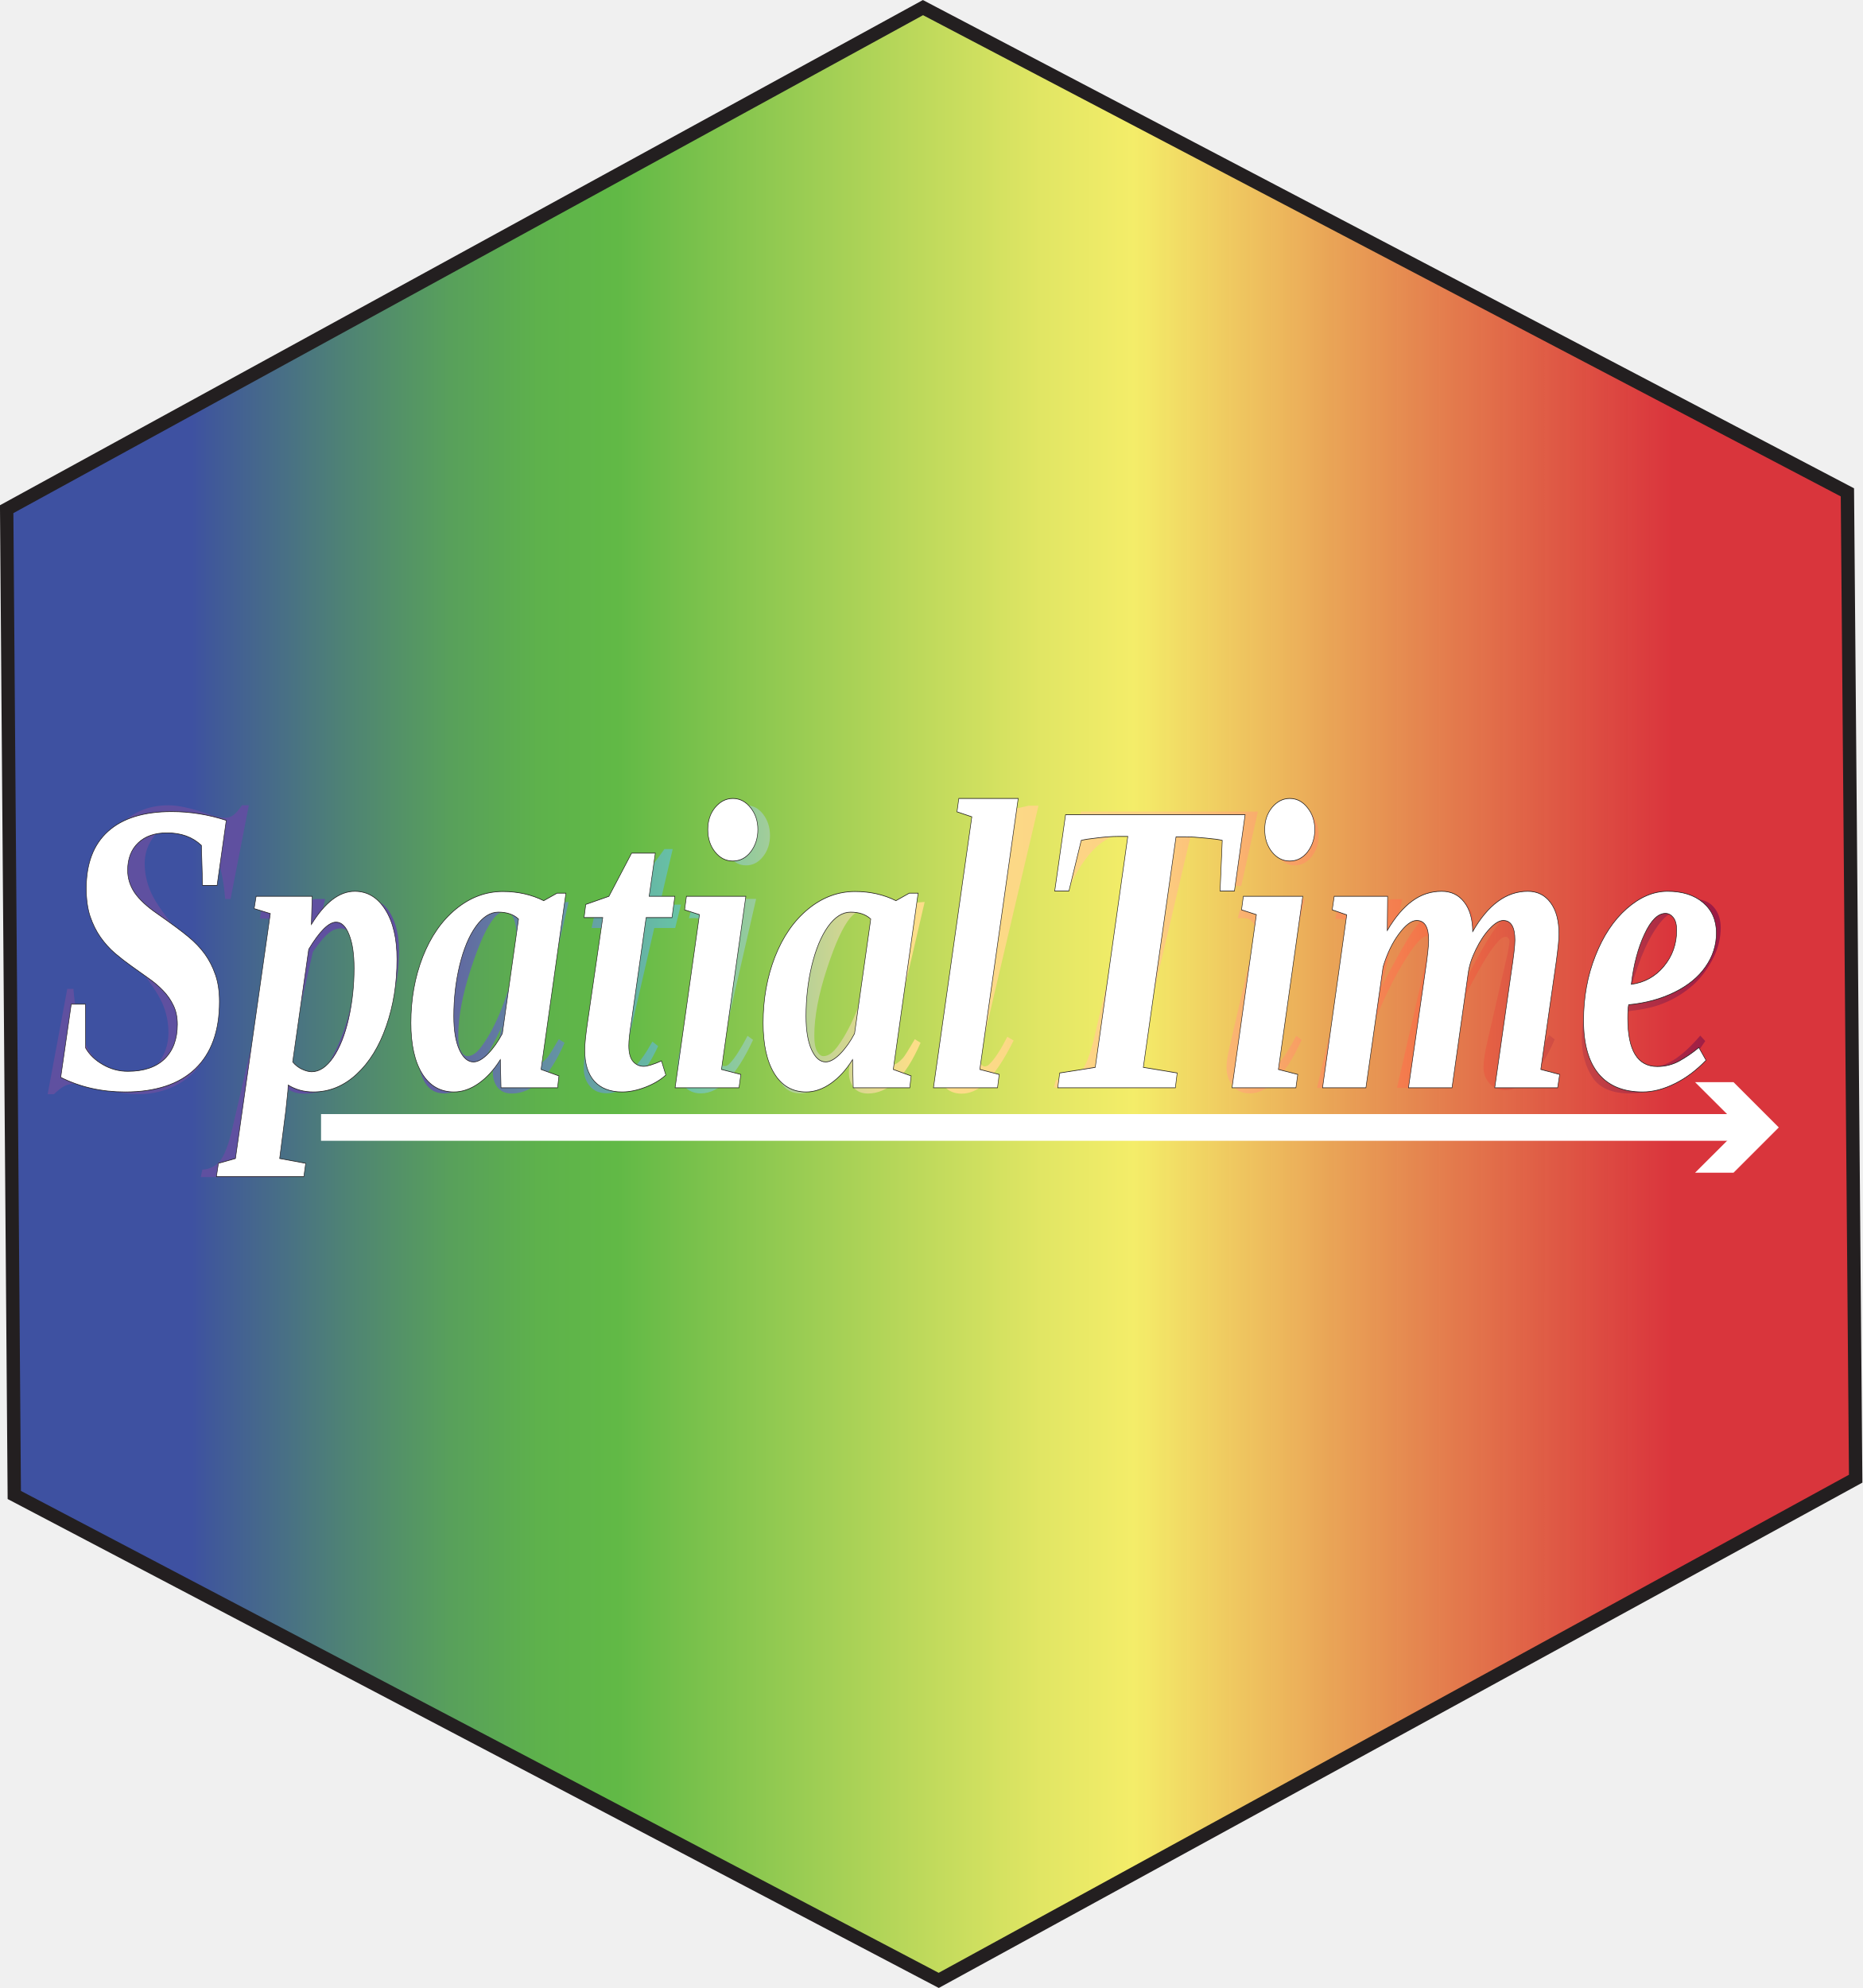
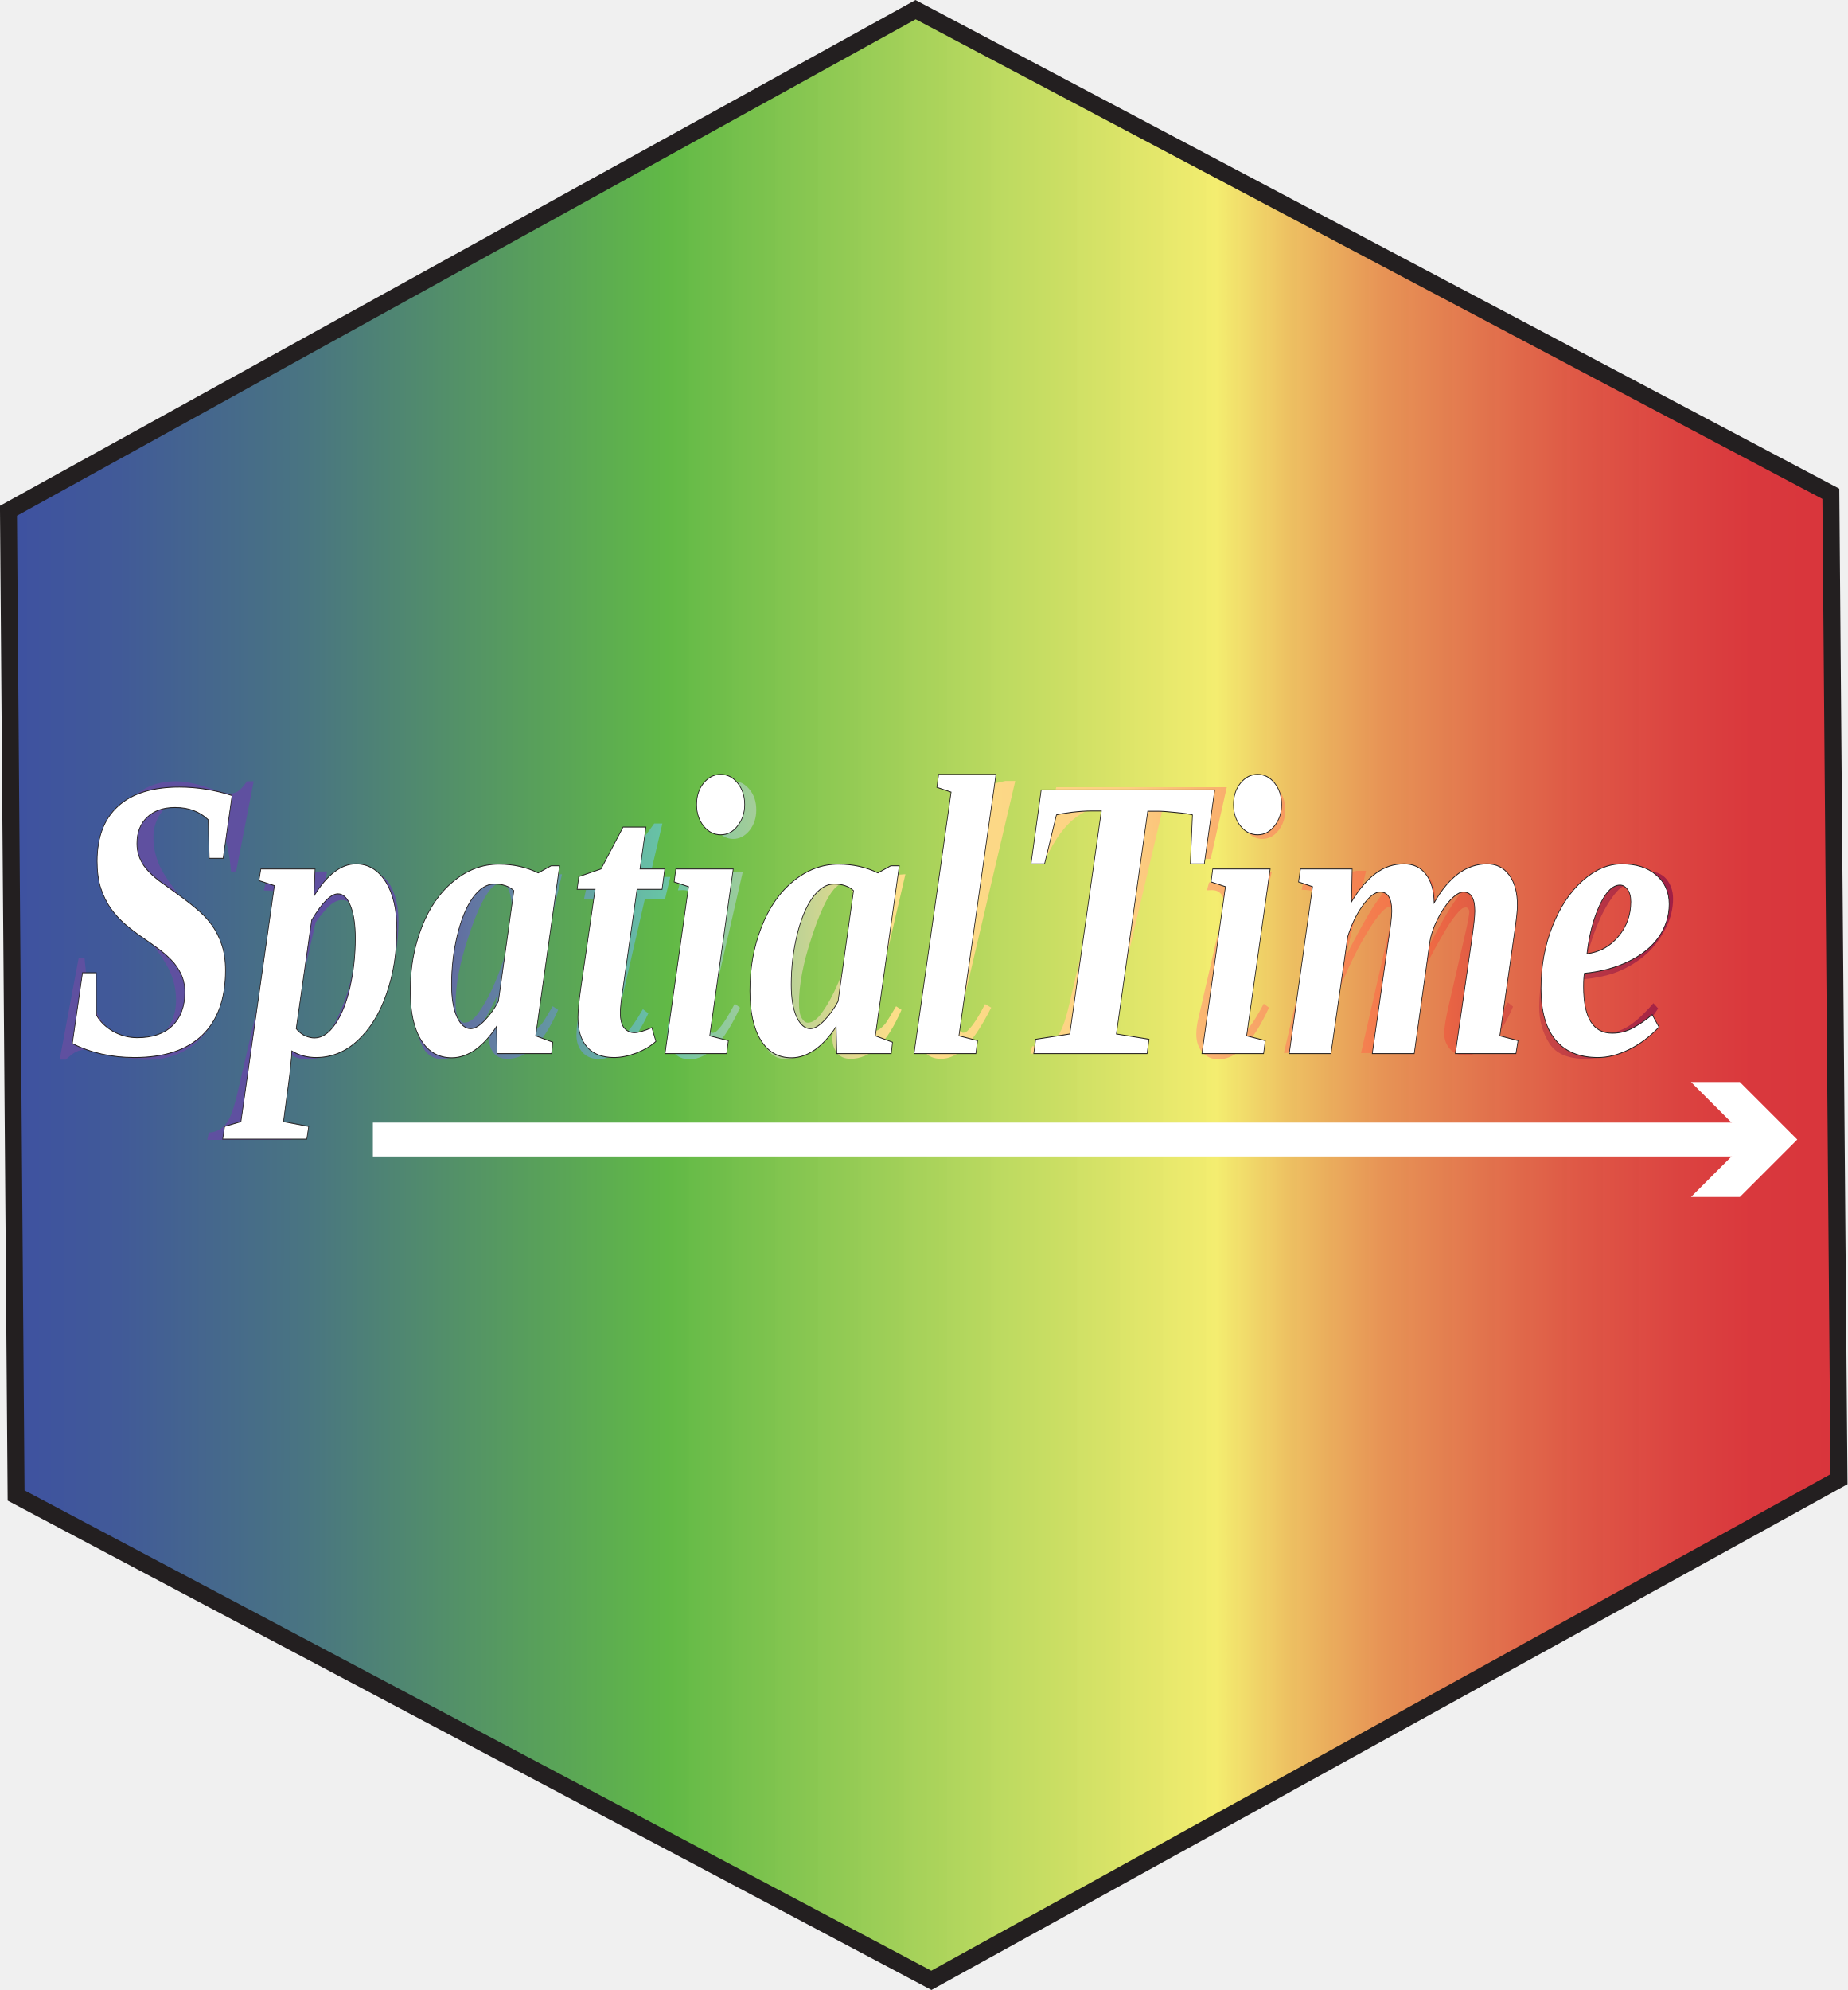
- <svg xmlns="http://www.w3.org/2000/svg" id="Layer_1" data-name="Layer 1" viewBox="0 0 139.51 148.91">
+ <svg xmlns="http://www.w3.org/2000/svg" id="Layer_1" data-name="Layer 1" viewBox="0 0 109 117.39">
  <defs>
    <style>
      .cls-1, .cls-2 {
        fill: #fff;
      }

      .cls-3 {
        letter-spacing: -.03em;
      }

      .cls-4 {
-         letter-spacing: 0em;
+         stroke: #231f20;
+         stroke-width: .05px;
+       }
+ 
+       .cls-4, .cls-2 {
+         font-family: TimesNewRomanPS-BoldItalicMT, 'Times New Roman';
+         font-size: 23.73px;
+         font-style: italic;
+         font-weight: 700;
+       }
+ 
+       .cls-4, .cls-5 {
+         fill: none;
+       }
+ 
+       .cls-4, .cls-5, .cls-6 {
+         stroke-miterlimit: 10;
      }

      .cls-5 {
-         letter-spacing: 0em;
-       }
- 
-       .cls-6 {
        stroke: #fff;
        stroke-width: 2px;
      }

-       .cls-6, .cls-7, .cls-8 {
-         stroke-miterlimit: 10;
+       .cls-7 {
+         letter-spacing: 0em;
      }

-       .cls-6, .cls-8 {
-         fill: none;
-       }
- 
-       .cls-9 {
+       .cls-8 {
        fill: url(#linear-gradient-3);
      }

-       .cls-7 {
+       .cls-6 {
        fill: url(#linear-gradient);
        stroke: url(#linear-gradient-2);
      }
- 
-       .cls-2, .cls-8 {
-         font-family: TimesNewRomanPS-BoldItalicMT, 'Times New Roman';
-         font-size: 31.24px;
-         font-style: italic;
-         font-weight: 700;
-       }
- 
-       .cls-8 {
-         stroke: #231f20;
-         stroke-width: .05px;
-       }
    </style>
-     <linearGradient id="linear-gradient" x1=".5" y1="74.45" x2="139.01" y2="74.45" gradientUnits="userSpaceOnUse">
-       <stop offset=".1" stop-color="#3e51a1" />
-       <stop offset=".11" stop-color="#40589a" />
-       <stop offset=".18" stop-color="#4e8176" />
-       <stop offset=".24" stop-color="#58a05b" />
-       <stop offset=".29" stop-color="#5eb24b" />
-       <stop offset=".33" stop-color="#61b946" />
-       <stop offset=".33" stop-color="#61b946" />
-       <stop offset=".47" stop-color="#b0d458" />
-       <stop offset=".56" stop-color="#e1e664" />
-       <stop offset=".61" stop-color="#f4ed69" />
-       <stop offset=".9" stop-color="#d72028" stop-opacity=".9" />
+     <linearGradient id="linear-gradient" x1=".5" y1="58.7" x2="108.5" y2="58.7" gradientUnits="userSpaceOnUse">
+       <stop offset="0" stop-color="#3e51a1" />
+       <stop offset=".06" stop-color="#415a98" />
+       <stop offset=".16" stop-color="#497482" />
+       <stop offset=".28" stop-color="#579d5d" />
+       <stop offset=".36" stop-color="#61b946" />
+       <stop offset=".66" stop-color="#f4ed69" stop-opacity=".95" />
+       <stop offset=".7" stop-color="#edbd59" stop-opacity=".94" />
+       <stop offset=".75" stop-color="#e68d4a" stop-opacity=".93" />
+       <stop offset=".81" stop-color="#e0663e" stop-opacity=".92" />
+       <stop offset=".86" stop-color="#dc4734" stop-opacity=".91" />
+       <stop offset=".91" stop-color="#d9312d" stop-opacity=".9" />
+       <stop offset=".95" stop-color="#d72429" stop-opacity=".9" />
+       <stop offset="1" stop-color="#d72028" stop-opacity=".9" />
    </linearGradient>
-     <linearGradient id="linear-gradient-2" x1="0" y1="74.45" x2="139.51" y2="74.45" gradientUnits="userSpaceOnUse">
+     <linearGradient id="linear-gradient-2" x1="0" y1="58.7" x2="109" y2="58.7" gradientUnits="userSpaceOnUse">
      <stop offset="0" stop-color="#231f20" />
      <stop offset=".99" stop-color="#231f20" />
    </linearGradient>
-     <linearGradient id="linear-gradient-3" x1="19.44" y1="73.29" x2="130.73" y2="73.29" gradientUnits="userSpaceOnUse">
+     <linearGradient id="linear-gradient-3" x1="14.72" y1="55.93" x2="101.05" y2="55.93" gradientUnits="userSpaceOnUse">
      <stop offset=".09" stop-color="#5f50a0" />
      <stop offset=".28" stop-color="#67c2a5" />
      <stop offset=".44" stop-color="#fcde89" />
      <stop offset=".6" stop-color="#fdd082" />
      <stop offset=".8" stop-color="#f26d44" />
      <stop offset=".98" stop-color="#9c1b45" />
    </linearGradient>
  </defs>
-   <polygon class="cls-7" points="139.01 110.76 70.32 148.34 1.07 111.98 .5 38.14 69.14 .57 138.39 36.88 139.01 110.76" />
+   <polygon class="cls-6" points="108.5 87.26 54.95 116.82 .95 88.22 .5 30.13 54.02 .57 108.02 29.13 108.5 87.26" />
  <g>
    <g>
-       <path class="cls-9" d="m18.64,60.32l-1.37,7.02h-.4c-.09-1.1-.25-1.98-.47-2.64-.34-.96-.79-1.69-1.36-2.21-.56-.52-1.17-.78-1.83-.78s-1.19.3-1.66.91-.71,1.29-.71,2.05.16,1.49.49,2.22c.33.73,1.1,1.82,2.33,3.29.98,1.17,1.64,2.18,1.98,3.02.34.84.5,1.76.5,2.75,0,1.11-.24,2.13-.71,3.07-.47.94-1.15,1.66-2.05,2.17-.9.51-1.91.77-3.05.77-.7,0-1.58-.13-2.63-.39-1.06-.26-1.76-.39-2.11-.39-.28,0-.52.05-.74.16-.22.11-.49.31-.81.62h-.47l1.47-7.89h.46c.11,1.38.33,2.56.67,3.53.34.97.83,1.73,1.46,2.27.63.54,1.35.82,2.17.82s1.47-.33,2.01-1c.54-.67.81-1.45.81-2.34,0-.76-.15-1.5-.46-2.2-.3-.7-1-1.72-2.08-3.07-1.08-1.34-1.83-2.54-2.24-3.6-.3-.78-.45-1.62-.45-2.5,0-1.54.48-2.86,1.45-3.98.96-1.12,2.23-1.68,3.78-1.68.71,0,1.63.2,2.79.59.67.23,1.15.35,1.42.35.24,0,.45-.06.63-.19.19-.13.41-.38.66-.75h.54Z" />
-       <path class="cls-9" d="m19.59,68.19l4.03-.85h.73l-.55,2.49c.85-.98,1.55-1.63,2.09-1.97.54-.34,1.08-.51,1.62-.51.76,0,1.35.37,1.76,1.11s.62,1.64.62,2.71c0,2.92-.81,5.51-2.42,7.76-1.43,1.99-2.98,2.99-4.67,2.99-.3,0-.56-.04-.77-.11s-.51-.23-.89-.47l-.63,2.75c-.23,1-.34,1.75-.34,2.27,0,.33.09.58.27.77.18.19.6.35,1.25.48l-.11.56h-6.54l.12-.56c.52-.02.95-.23,1.3-.63s.67-1.25.97-2.56l2.97-12.83c.22-.96.33-1.63.33-2.03,0-.17-.03-.32-.1-.43-.06-.12-.16-.2-.29-.25-.13-.05-.42-.08-.88-.08l.13-.59Zm1.9,11.71c.24.5.46.83.66,1,.19.17.42.25.68.25s.51-.09.76-.27c.25-.18.55-.54.92-1.08.36-.54.72-1.23,1.05-2.07.34-.84.61-1.8.81-2.88s.3-2.1.3-3.07c0-.78-.11-1.35-.33-1.71-.22-.36-.49-.53-.81-.53-.28,0-.55.09-.8.27-.36.26-.79.76-1.29,1.48l-1.95,8.6Z" />
-       <path class="cls-9" d="m42.6,67.55l-2.36,10.14-.24,1.24c-.02.15-.04.26-.04.34,0,.12.03.23.1.32s.14.14.21.14c.17,0,.41-.16.71-.49.12-.13.41-.6.88-1.4l.43.27c-.58,1.32-1.19,2.29-1.84,2.89s-1.36.91-2.11.91c-.46,0-.81-.15-1.06-.45-.24-.3-.36-.68-.36-1.14,0-.4.13-1.13.39-2.21l.29-1.24c-.94,2.02-1.85,3.46-2.71,4.3-.5.49-1.04.73-1.61.73-.75,0-1.29-.38-1.62-1.15s-.5-1.63-.5-2.6c0-1.43.35-3.08,1.05-4.93.7-1.86,1.61-3.35,2.75-4.48.93-.94,1.81-1.4,2.63-1.4.45,0,.82.17,1.09.5.28.33.48.93.61,1.81l.44-1.88,2.88-.21Zm-3.89,2.9c0-.82-.1-1.42-.3-1.79-.15-.25-.34-.38-.6-.38s-.51.15-.78.46c-.54.63-1.13,1.91-1.76,3.84s-.94,3.59-.94,5c0,.54.07.93.21,1.17.14.24.3.36.47.36.37,0,.73-.26,1.11-.79.54-.75,1.02-1.67,1.45-2.76.76-1.91,1.14-3.61,1.14-5.09Z" />
-       <path class="cls-9" d="m50.39,63.61l-.97,4.15h1.59l-.43,1.75h-1.57l-2.03,8.85c-.13.55-.19.97-.19,1.25,0,.13.04.25.11.34.07.1.15.14.24.14.14,0,.28-.07.43-.21.37-.36.81-.98,1.3-1.86l.43.34c-.56,1.22-1.18,2.12-1.85,2.68s-1.33.85-1.98.85c-.55,0-.98-.17-1.28-.53-.3-.35-.46-.79-.46-1.33,0-.59.1-1.35.32-2.27l1.92-8.25h-1.65l.24-1.13c1.04-.48,1.91-1.04,2.63-1.68s1.57-1.67,2.58-3.1h.63Z" />
-       <path class="cls-9" d="m56.64,67.34l-2.49,10.85c-.14.62-.21,1.03-.21,1.22,0,.11.04.22.11.31.07.1.15.14.23.14.14,0,.28-.08.41-.23.36-.38.8-1.06,1.31-2.04l.41.3c-1.23,2.67-2.53,4.01-3.91,4.01-.53,0-.95-.19-1.26-.56-.31-.37-.47-.84-.47-1.41,0-.38.07-.85.21-1.43l1.69-7.29c.16-.7.24-1.23.24-1.59,0-.22-.08-.42-.23-.59-.15-.17-.36-.26-.63-.26-.12,0-.27,0-.44.01l.16-.61,4.12-.84h.73Zm-.75-7.02c.5,0,.93.22,1.27.66.34.44.52.97.52,1.59s-.17,1.15-.52,1.59-.77.66-1.27.66-.9-.22-1.25-.66-.52-.97-.52-1.59.17-1.15.52-1.59c.34-.44.76-.66,1.26-.66Z" />
-       <path class="cls-9" d="m69.27,67.55l-2.36,10.14-.24,1.24c-.02.15-.04.26-.04.34,0,.12.03.23.1.32s.14.14.21.14c.17,0,.41-.16.71-.49.12-.13.41-.6.88-1.4l.43.27c-.58,1.32-1.19,2.29-1.84,2.89s-1.36.91-2.11.91c-.46,0-.81-.15-1.06-.45-.24-.3-.36-.68-.36-1.14,0-.4.13-1.13.39-2.21l.29-1.24c-.94,2.02-1.85,3.46-2.71,4.3-.5.49-1.04.73-1.61.73-.75,0-1.29-.38-1.62-1.15s-.5-1.63-.5-2.6c0-1.43.35-3.08,1.05-4.93.7-1.86,1.61-3.35,2.75-4.48.93-.94,1.81-1.4,2.63-1.4.45,0,.82.17,1.09.5.28.33.48.93.61,1.81l.44-1.88,2.88-.21Zm-3.89,2.9c0-.82-.1-1.42-.3-1.79-.15-.25-.34-.38-.6-.38s-.51.15-.78.46c-.54.63-1.13,1.91-1.76,3.84s-.94,3.59-.94,5c0,.54.07.93.21,1.17.14.24.3.36.47.36.37,0,.73-.26,1.11-.79.54-.75,1.02-1.67,1.45-2.76.76-1.91,1.14-3.61,1.14-5.09Z" />
-       <path class="cls-9" d="m77.8,60.32l-4.03,17.18c-.24,1.02-.35,1.65-.35,1.91,0,.13.03.24.1.33.07.09.14.14.23.14.15,0,.28-.07.41-.21.39-.4.82-1.07,1.3-2.01l.47.28c-.77,1.55-1.53,2.65-2.27,3.31-.51.45-1.05.67-1.63.67-.54,0-.96-.18-1.28-.54-.32-.36-.47-.8-.47-1.3,0-.38.1-.98.29-1.81l3.28-14.06c.18-.77.27-1.29.27-1.54s-.08-.44-.25-.58c-.23-.2-.57-.29-1.03-.26l.13-.58,4.1-.9h.73Z" />
-       <path class="cls-9" d="m80.96,60.79h13.27l-1.25,5.57h-.44c.02-.29.02-.55.02-.78,0-1.06-.25-1.88-.74-2.46-.5-.58-1.33-.92-2.51-1l-3.67,15.57c-.2.86-.3,1.51-.3,1.92,0,.39.13.69.38.92.25.23.76.35,1.53.37l-.11.56h-8.19l.15-.56c.83,0,1.44-.2,1.83-.59.38-.39.73-1.27,1.05-2.63l3.67-15.57c-1.27.05-2.32.4-3.17,1.04s-1.63,1.71-2.34,3.2h-.47l1.3-5.57Z" />
-       <path class="cls-9" d="m97.74,67.34l-2.49,10.85c-.14.62-.21,1.03-.21,1.22,0,.11.04.22.11.31s.15.14.23.14c.14,0,.28-.08.41-.23.37-.38.8-1.06,1.31-2.04l.41.3c-1.22,2.67-2.53,4.01-3.9,4.01-.53,0-.95-.19-1.26-.56-.31-.37-.47-.84-.47-1.41,0-.38.07-.85.21-1.43l1.69-7.29c.16-.7.24-1.23.24-1.59,0-.22-.08-.42-.23-.59-.15-.17-.36-.26-.63-.26-.12,0-.27,0-.44.01l.16-.61,4.12-.84h.73Zm-.75-7.02c.5,0,.93.22,1.27.66.34.44.52.97.52,1.59s-.17,1.15-.52,1.59-.77.66-1.27.66-.9-.22-1.25-.66-.52-.97-.52-1.59.17-1.15.52-1.59c.34-.44.76-.66,1.26-.66Z" />
-       <path class="cls-9" d="m105.05,67.34l-1.56,6.56c1.05-2.01,1.81-3.37,2.29-4.07.71-1.03,1.29-1.7,1.75-2.01.46-.32.92-.47,1.38-.47.53,0,.91.2,1.14.6.24.4.35.83.35,1.31s-.11,1.23-.33,2.2l-.55,2.46c1.05-2.03,1.81-3.39,2.27-4.06.71-1.04,1.33-1.74,1.86-2.1.37-.26.75-.4,1.17-.4s.79.18,1.08.54c.29.36.43.83.43,1.41,0,.65-.12,1.49-.37,2.53l-1.35,5.69c-.2.84-.3,1.39-.3,1.63,0,.08.03.16.08.23.05.07.11.11.18.11.09,0,.17-.04.23-.11.29-.29.6-.73.92-1.3.07-.12.18-.31.33-.56l.41.33c-.56,1.31-1.17,2.27-1.84,2.88-.67.61-1.29.92-1.85.92-.5,0-.89-.17-1.19-.51s-.45-.74-.45-1.2.1-1.1.3-1.98l1.37-5.95c.19-.82.28-1.34.28-1.54,0-.07-.03-.14-.09-.21-.06-.07-.11-.1-.17-.1-.11,0-.21.03-.32.09-.15.1-.39.37-.71.79s-.78,1.19-1.38,2.3c-.6,1.1-1.02,1.96-1.25,2.58-.23.62-.46,1.42-.69,2.41l-.74,3.14h-3.08l2.28-9.96c.12-.54.18-.91.18-1.11,0-.07-.03-.14-.08-.2-.05-.06-.11-.09-.16-.09-.3,0-.78.49-1.42,1.48-.99,1.53-1.89,3.36-2.7,5.51l-.99,4.38h-3.1l2.29-9.81c.23-.97.34-1.65.34-2.06,0-.16-.03-.3-.1-.42-.06-.12-.17-.21-.32-.27-.15-.07-.43-.1-.84-.1l.12-.58,4.15-.9h.73Z" />
-       <path class="cls-9" d="m121.83,75.76c-.07.66-.11,1.21-.11,1.63,0,.76.18,1.37.53,1.83.35.46.83.69,1.42.69s1.14-.17,1.71-.52c.57-.35,1.24-.95,1.99-1.82l.37.41c-.93,1.41-1.84,2.42-2.72,3.02-.88.6-1.86.9-2.93.9-1.35,0-2.29-.41-2.81-1.22-.52-.81-.78-1.75-.78-2.82,0-1.67.39-3.33,1.16-5s1.83-3,3.16-4.01,2.67-1.51,4.02-1.51c.68,0,1.2.2,1.54.61.35.41.52.92.52,1.54,0,.74-.17,1.46-.51,2.17-.47.96-1.06,1.73-1.78,2.31-.71.58-1.51,1.03-2.4,1.33-.59.2-1.39.36-2.38.46Zm.11-.79c.71-.13,1.27-.31,1.66-.54.39-.23.78-.59,1.16-1.1.38-.5.7-1.14.98-1.91.28-.77.41-1.49.41-2.16,0-.29-.06-.51-.19-.67-.12-.16-.29-.24-.48-.24-.39,0-.83.34-1.31,1.02-.89,1.24-1.63,3.11-2.23,5.6Z" />
+       <path class="cls-8" d="m14.97,46.08l-1.04,5.33h-.3c-.07-.83-.19-1.5-.36-2-.26-.73-.6-1.29-1.03-1.68-.43-.39-.89-.59-1.39-.59s-.9.23-1.26.69c-.36.46-.54.98-.54,1.56s.12,1.13.37,1.69c.25.55.84,1.38,1.77,2.5.75.89,1.25,1.65,1.5,2.29.26.64.38,1.34.38,2.09,0,.84-.18,1.62-.54,2.33-.36.71-.88,1.26-1.56,1.65-.68.39-1.45.58-2.31.58-.53,0-1.2-.1-2-.3-.8-.2-1.34-.3-1.6-.3-.21,0-.4.04-.56.12-.17.08-.37.24-.62.47h-.36l1.12-5.99h.35c.08,1.05.25,1.94.51,2.68s.63,1.31,1.11,1.73,1.03.62,1.64.62,1.12-.25,1.53-.76.61-1.1.61-1.78c0-.58-.12-1.14-.35-1.67-.23-.53-.76-1.31-1.58-2.33s-1.39-1.93-1.7-2.73c-.23-.59-.34-1.23-.34-1.9,0-1.17.37-2.17,1.1-3.02.73-.85,1.69-1.27,2.87-1.27.54,0,1.24.15,2.12.45.51.18.87.27,1.08.27.18,0,.34-.05.48-.15.14-.1.31-.29.5-.57h.41Z" />
+       <path class="cls-8" d="m15.69,52.06l3.06-.65h.55l-.42,1.89c.65-.74,1.18-1.24,1.59-1.5.41-.26.82-.39,1.23-.39.58,0,1.03.28,1.34.84.31.56.47,1.25.47,2.06,0,2.22-.61,4.18-1.84,5.9-1.08,1.51-2.27,2.27-3.55,2.27-.23,0-.42-.03-.58-.08s-.38-.17-.67-.36l-.48,2.08c-.17.76-.26,1.33-.26,1.73,0,.25.07.44.2.59.14.14.45.26.95.37l-.08.43h-4.97l.09-.43c.39-.02.72-.17.98-.47.26-.3.51-.95.73-1.95l2.25-9.74c.17-.73.25-1.24.25-1.54,0-.13-.02-.24-.07-.33-.05-.09-.12-.15-.22-.19-.1-.04-.32-.06-.67-.06l.1-.45Zm1.44,8.9c.18.38.35.63.5.76s.32.19.52.19.39-.07.58-.2c.19-.14.42-.41.7-.82.28-.41.54-.93.8-1.58.26-.64.46-1.37.61-2.18.15-.81.23-1.59.23-2.33,0-.59-.08-1.03-.25-1.3s-.37-.41-.61-.41c-.22,0-.42.07-.61.21-.28.2-.6.58-.98,1.12l-1.48,6.53Z" />
+       <path class="cls-8" d="m33.16,51.57l-1.79,7.7-.18.94c-.02.12-.03.2-.03.25,0,.09.03.17.08.24.05.07.11.1.16.1.13,0,.31-.12.54-.37.09-.1.31-.46.67-1.07l.32.21c-.44,1-.9,1.74-1.4,2.2-.5.46-1.03.69-1.6.69-.35,0-.62-.11-.8-.34-.18-.23-.28-.52-.28-.86,0-.3.1-.86.3-1.68l.22-.94c-.71,1.54-1.4,2.63-2.06,3.27-.38.37-.79.56-1.22.56-.57,0-.98-.29-1.23-.87-.25-.58-.38-1.24-.38-1.98,0-1.09.26-2.34.79-3.75.53-1.41,1.23-2.54,2.09-3.4.71-.71,1.37-1.07,2-1.07.35,0,.62.13.83.38.21.25.36.71.46,1.37l.33-1.42,2.19-.16Zm-2.96,2.2c0-.63-.08-1.08-.23-1.36-.11-.19-.26-.29-.45-.29s-.39.12-.59.35c-.41.48-.86,1.45-1.33,2.91-.48,1.46-.72,2.73-.72,3.79,0,.41.05.71.16.89.11.18.23.27.36.27.28,0,.56-.2.84-.6.41-.57.77-1.27,1.1-2.1.58-1.45.87-2.74.87-3.87Z" />
+       <path class="cls-8" d="m39.08,48.58l-.74,3.15h1.21l-.32,1.33h-1.19l-1.54,6.72c-.1.42-.15.73-.15.95,0,.1.03.19.08.26.06.07.12.11.19.11.1,0,.21-.05.32-.16.28-.27.61-.74.99-1.41l.32.25c-.42.93-.89,1.61-1.4,2.04-.51.43-1.01.65-1.51.65-.42,0-.74-.13-.98-.4-.23-.27-.35-.6-.35-1.01,0-.45.08-1.02.24-1.73l1.46-6.27h-1.26l.19-.86c.79-.36,1.45-.79,2-1.27.54-.49,1.19-1.27,1.96-2.35h.48Z" />
+       <path class="cls-8" d="m43.83,51.41l-1.89,8.24c-.1.47-.16.78-.16.93,0,.09.03.16.08.24.06.07.11.11.18.11.1,0,.21-.06.31-.17.28-.29.61-.8,1-1.55l.31.23c-.93,2.03-1.92,3.05-2.97,3.05-.4,0-.72-.14-.96-.42-.24-.28-.36-.64-.36-1.07,0-.29.05-.65.16-1.09l1.28-5.54c.12-.53.18-.93.18-1.21,0-.17-.06-.32-.18-.45-.12-.13-.28-.2-.48-.2-.09,0-.2,0-.33.01l.12-.46,3.13-.64h.55Zm-.57-5.33c.38,0,.7.17.97.5s.39.73.39,1.2-.13.87-.4,1.21c-.27.33-.59.5-.96.5s-.69-.17-.95-.5c-.27-.33-.4-.73-.4-1.21s.13-.87.39-1.2c.26-.33.58-.5.96-.5Z" />
+       <path class="cls-8" d="m53.42,51.57l-1.79,7.7-.18.94c-.02.12-.03.2-.03.25,0,.09.03.17.08.24.05.07.11.1.16.1.13,0,.31-.12.54-.37.09-.1.31-.46.67-1.07l.32.21c-.44,1-.9,1.74-1.4,2.2-.5.46-1.03.69-1.6.69-.35,0-.62-.11-.8-.34-.18-.23-.28-.52-.28-.86,0-.3.1-.86.3-1.68l.22-.94c-.71,1.54-1.4,2.63-2.06,3.27-.38.37-.79.56-1.22.56-.57,0-.98-.29-1.23-.87-.25-.58-.38-1.24-.38-1.98,0-1.09.26-2.34.79-3.75.53-1.41,1.23-2.54,2.09-3.4.71-.71,1.37-1.07,2-1.07.35,0,.62.13.83.38.21.25.36.71.46,1.37l.33-1.42,2.19-.16Zm-2.96,2.2c0-.63-.08-1.08-.23-1.36-.11-.19-.26-.29-.45-.29s-.39.12-.59.35c-.41.48-.86,1.45-1.33,2.91-.48,1.46-.72,2.73-.72,3.79,0,.41.05.71.16.89.11.18.23.27.36.27.28,0,.56-.2.84-.6.41-.57.77-1.27,1.1-2.1.58-1.45.87-2.74.87-3.87Z" />
+       <path class="cls-8" d="m59.9,46.08l-3.06,13.04c-.18.77-.27,1.25-.27,1.45,0,.1.03.19.08.25.05.07.11.1.17.1.11,0,.22-.05.31-.16.3-.3.62-.81.99-1.53l.36.21c-.59,1.17-1.16,2.01-1.73,2.51-.39.34-.8.51-1.24.51-.41,0-.73-.14-.97-.41s-.36-.6-.36-.99c0-.29.07-.75.22-1.38l2.49-10.68c.14-.59.2-.98.2-1.17s-.06-.33-.19-.44c-.17-.15-.43-.22-.79-.2l.1-.44,3.11-.68h.55Z" />
+       <path class="cls-8" d="m62.3,46.44h10.08l-.95,4.23h-.33c.01-.22.02-.42.02-.59,0-.8-.19-1.43-.56-1.87-.38-.44-1.01-.7-1.9-.76l-2.79,11.83c-.15.66-.23,1.14-.23,1.46,0,.29.1.53.29.7.19.17.58.27,1.16.28l-.08.43h-6.22l.11-.43c.63,0,1.1-.15,1.39-.45.29-.3.55-.96.79-2l2.79-11.83c-.96.04-1.76.3-2.41.79-.65.49-1.24,1.3-1.77,2.43h-.36l.99-4.23Z" />
+       <path class="cls-8" d="m75.04,51.41l-1.89,8.24c-.1.47-.16.78-.16.93,0,.09.03.16.08.24.06.07.11.11.18.11.1,0,.21-.06.31-.17.28-.29.61-.8,1-1.55l.31.23c-.93,2.03-1.92,3.05-2.97,3.05-.4,0-.72-.14-.96-.42-.24-.28-.36-.64-.36-1.07,0-.29.05-.65.16-1.09l1.28-5.54c.12-.53.18-.93.18-1.21,0-.17-.06-.32-.18-.45s-.28-.2-.48-.2c-.09,0-.2,0-.33.01l.12-.46,3.13-.64h.55Zm-.57-5.33c.38,0,.7.17.97.5.26.33.39.73.39,1.2s-.13.87-.4,1.21-.58.5-.96.5-.69-.17-.95-.5c-.26-.33-.4-.73-.4-1.21s.13-.87.39-1.2.58-.5.96-.5Z" />
+       <path class="cls-8" d="m80.59,51.41l-1.18,4.98c.79-1.53,1.37-2.56,1.74-3.09.54-.78.98-1.29,1.33-1.53.35-.24.7-.36,1.05-.36.4,0,.69.15.87.45.18.3.27.63.27,1s-.08.93-.25,1.67l-.42,1.86c.8-1.54,1.38-2.57,1.73-3.08.54-.79,1.01-1.32,1.41-1.6.28-.2.57-.3.89-.3s.6.14.82.41c.22.27.33.63.33,1.07,0,.49-.09,1.14-.28,1.92l-1.03,4.32c-.15.64-.23,1.05-.23,1.24,0,.06.02.12.06.17s.08.08.13.08c.07,0,.13-.03.18-.08.22-.22.46-.55.7-.98.06-.09.14-.24.25-.43l.31.25c-.42,1-.89,1.73-1.4,2.19s-.98.7-1.41.7c-.38,0-.68-.13-.91-.39s-.34-.56-.34-.91.08-.83.23-1.51l1.04-4.52c.14-.63.21-1.02.21-1.17,0-.05-.02-.11-.06-.16s-.09-.08-.13-.08c-.08,0-.16.02-.24.07-.12.08-.3.28-.54.6-.24.32-.59.91-1.05,1.74-.46.84-.77,1.49-.95,1.96-.18.47-.35,1.08-.52,1.83l-.56,2.39h-2.34l1.73-7.56c.09-.41.14-.69.14-.85,0-.05-.02-.1-.06-.15s-.08-.07-.12-.07c-.23,0-.59.38-1.08,1.12-.75,1.16-1.43,2.55-2.05,4.18l-.75,3.32h-2.36l1.74-7.45c.17-.73.26-1.25.26-1.56,0-.12-.03-.23-.07-.32-.05-.09-.13-.16-.24-.21-.11-.05-.32-.08-.64-.08l.09-.44,3.15-.68h.55Z" />
+       <path class="cls-8" d="m93.34,57.8c-.05.5-.08.92-.08,1.24,0,.58.13,1.04.4,1.39.27.35.63.52,1.08.52s.86-.13,1.3-.39c.43-.26.94-.72,1.51-1.38l.28.31c-.71,1.07-1.4,1.84-2.07,2.29-.67.46-1.41.68-2.23.68-1.03,0-1.74-.31-2.13-.93-.39-.62-.59-1.33-.59-2.14,0-1.27.29-2.53.88-3.8s1.39-2.28,2.4-3.05c1.01-.76,2.03-1.15,3.05-1.15.52,0,.91.15,1.17.46.26.31.4.7.4,1.17,0,.56-.13,1.11-.39,1.65-.36.73-.81,1.31-1.35,1.75-.54.44-1.15.78-1.82,1.01-.45.15-1.05.27-1.81.35Zm.08-.6c.54-.1.96-.24,1.26-.41s.59-.45.88-.83c.29-.38.53-.87.74-1.45.21-.58.31-1.13.31-1.64,0-.22-.05-.39-.14-.51s-.22-.19-.36-.19c-.3,0-.63.26-1,.78-.68.94-1.24,2.36-1.69,4.25Z" />
    </g>
-     <text class="cls-2" transform="translate(4.1 81.48) scale(.8 1)">
-       <tspan class="cls-4" x="0" y="0">Spatial</tspan>
-       <tspan class="cls-3" x="91.37" y="0">T</tspan>
-       <tspan class="cls-5" x="109.44" y="0">ime</tspan>
+     <text class="cls-2" transform="translate(3.93 62.15) scale(.8 1)">
+       <tspan class="cls-7" x="0" y="0">Spatial</tspan>
+       <tspan class="cls-3" x="69.39" y="0">T</tspan>
+       <tspan class="cls-7" x="83.12" y="0">ime</tspan>
    </text>
-     <text class="cls-8" transform="translate(4.1 81.48) scale(.8 1)">
-       <tspan class="cls-4" x="0" y="0">Spatial</tspan>
-       <tspan class="cls-3" x="91.37" y="0">T</tspan>
-       <tspan class="cls-5" x="109.44" y="0">ime</tspan>
+     <text class="cls-4" transform="translate(3.93 62.15) scale(.8 1)">
+       <tspan class="cls-7" x="0" y="0">Spatial</tspan>
+       <tspan class="cls-3" x="69.39" y="0">T</tspan>
+       <tspan class="cls-7" x="83.12" y="0">ime</tspan>
    </text>
  </g>
  <g>
-     <line class="cls-1" x1="24.05" y1="84.45" x2="133.25" y2="84.45" />
+     <line class="cls-1" x1="22" y1="67.22" x2="106.04" y2="67.22" />
    <g>
-       <line class="cls-6" x1="24.05" y1="84.45" x2="130.97" y2="84.45" />
-       <polygon class="cls-1" points="126.98 87.84 130.38 84.45 126.98 81.06 129.86 81.06 133.25 84.45 129.86 87.84 126.98 87.84" />
+       <line class="cls-5" x1="22" y1="67.22" x2="103.75" y2="67.22" />
+       <polygon class="cls-1" points="99.77 70.61 103.16 67.22 99.77 63.83 102.65 63.83 106.04 67.22 102.65 70.61 99.77 70.61" />
    </g>
  </g>
</svg>
